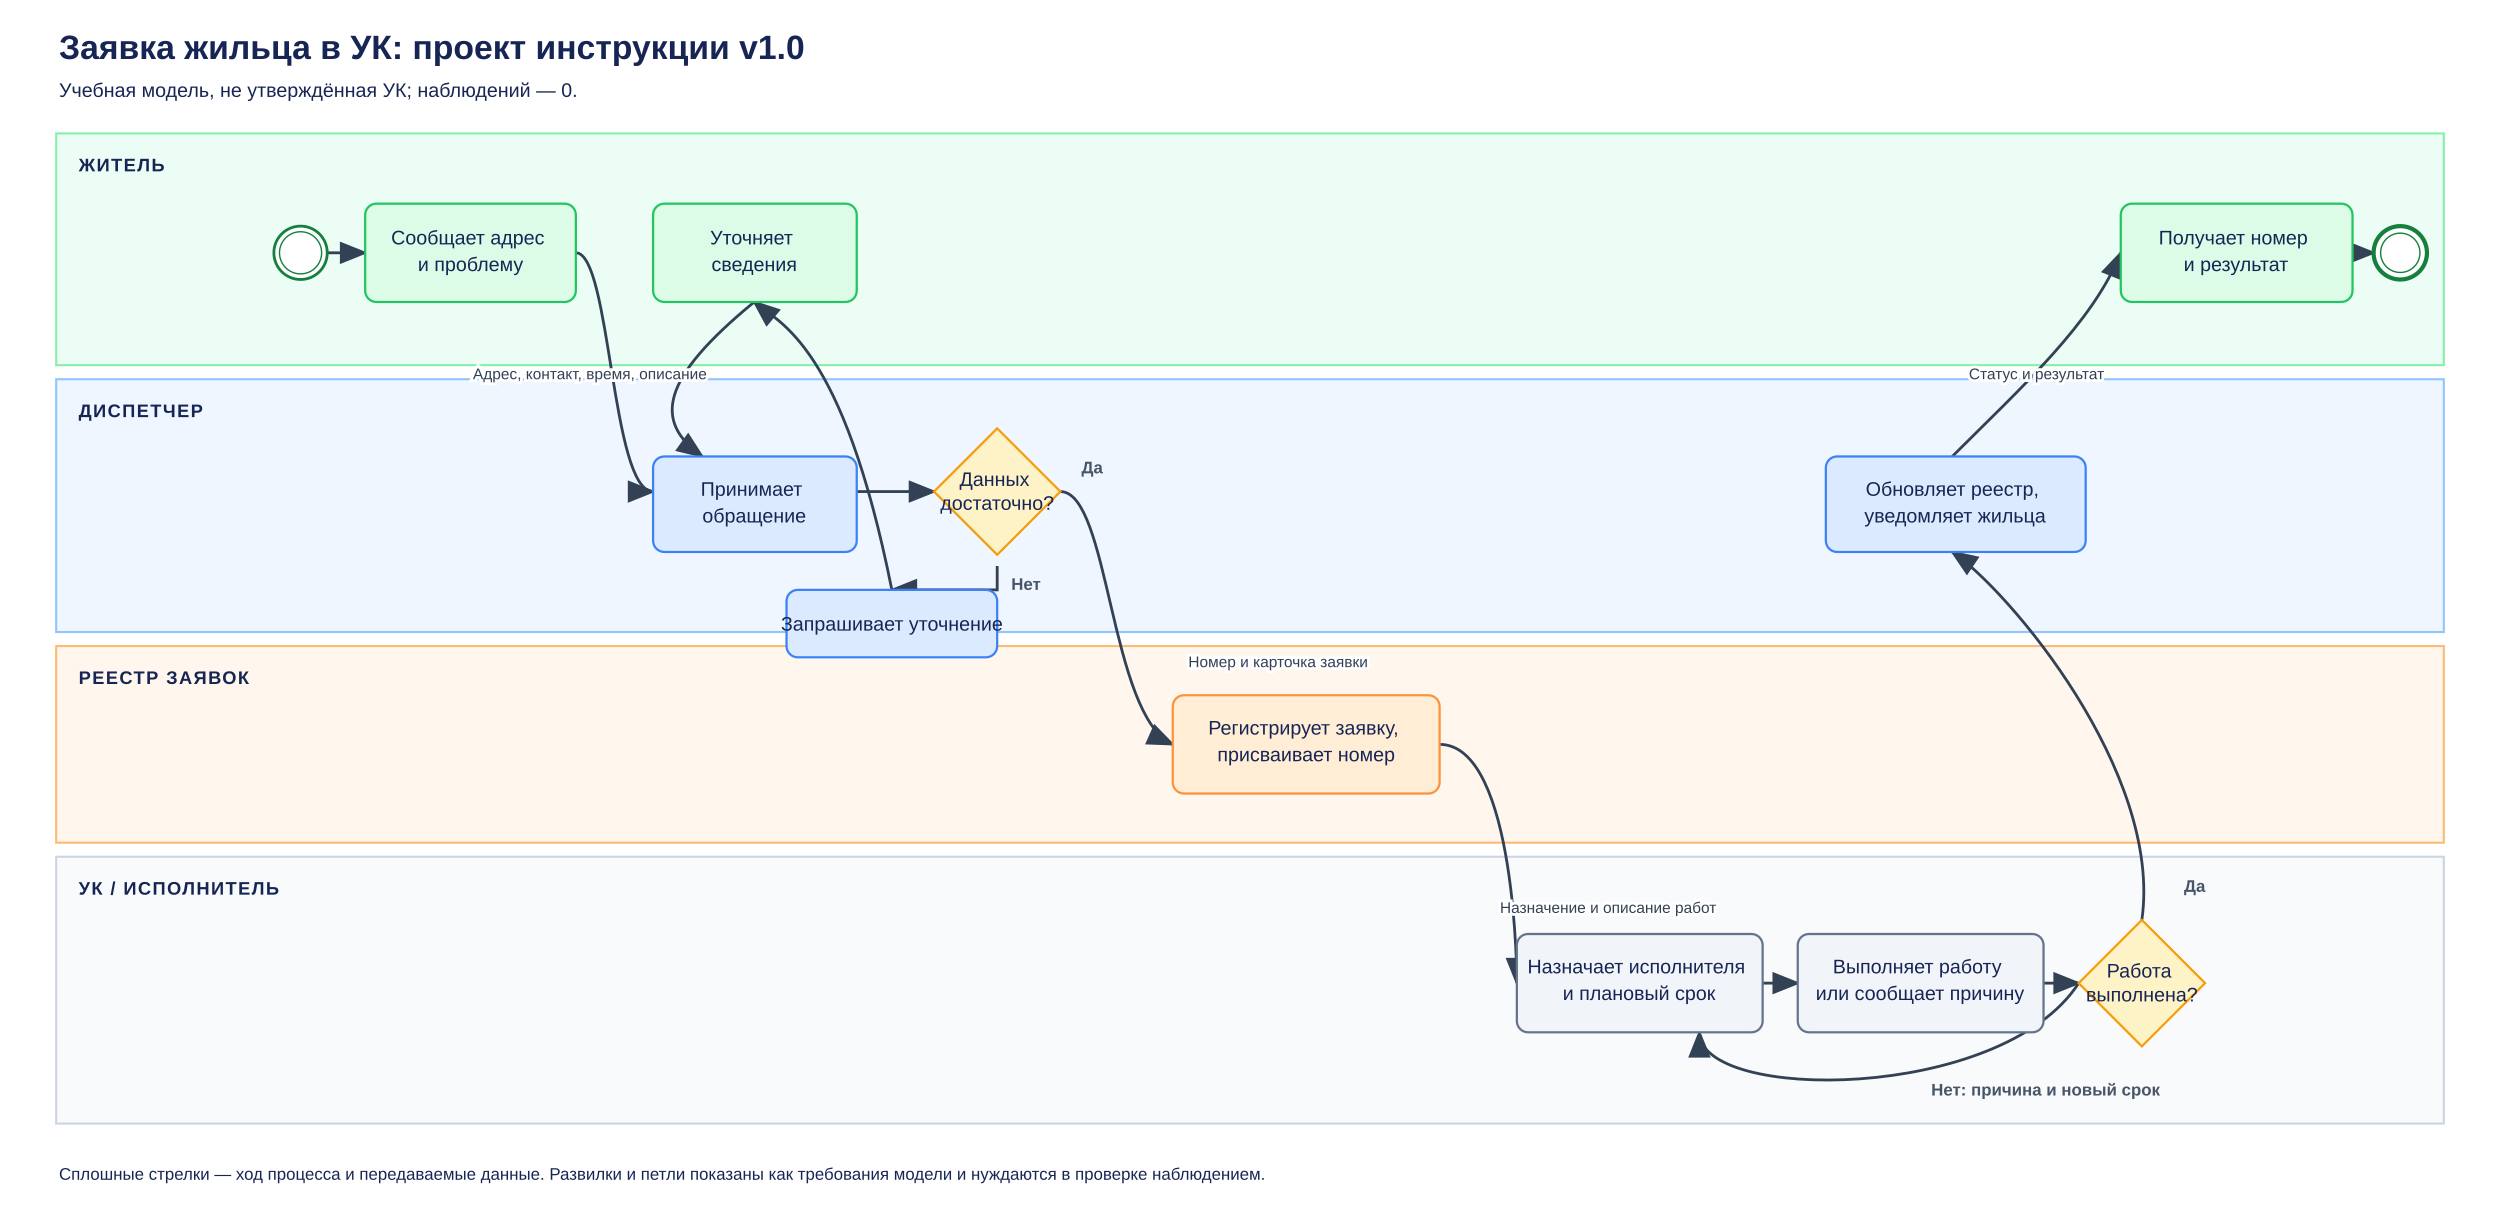
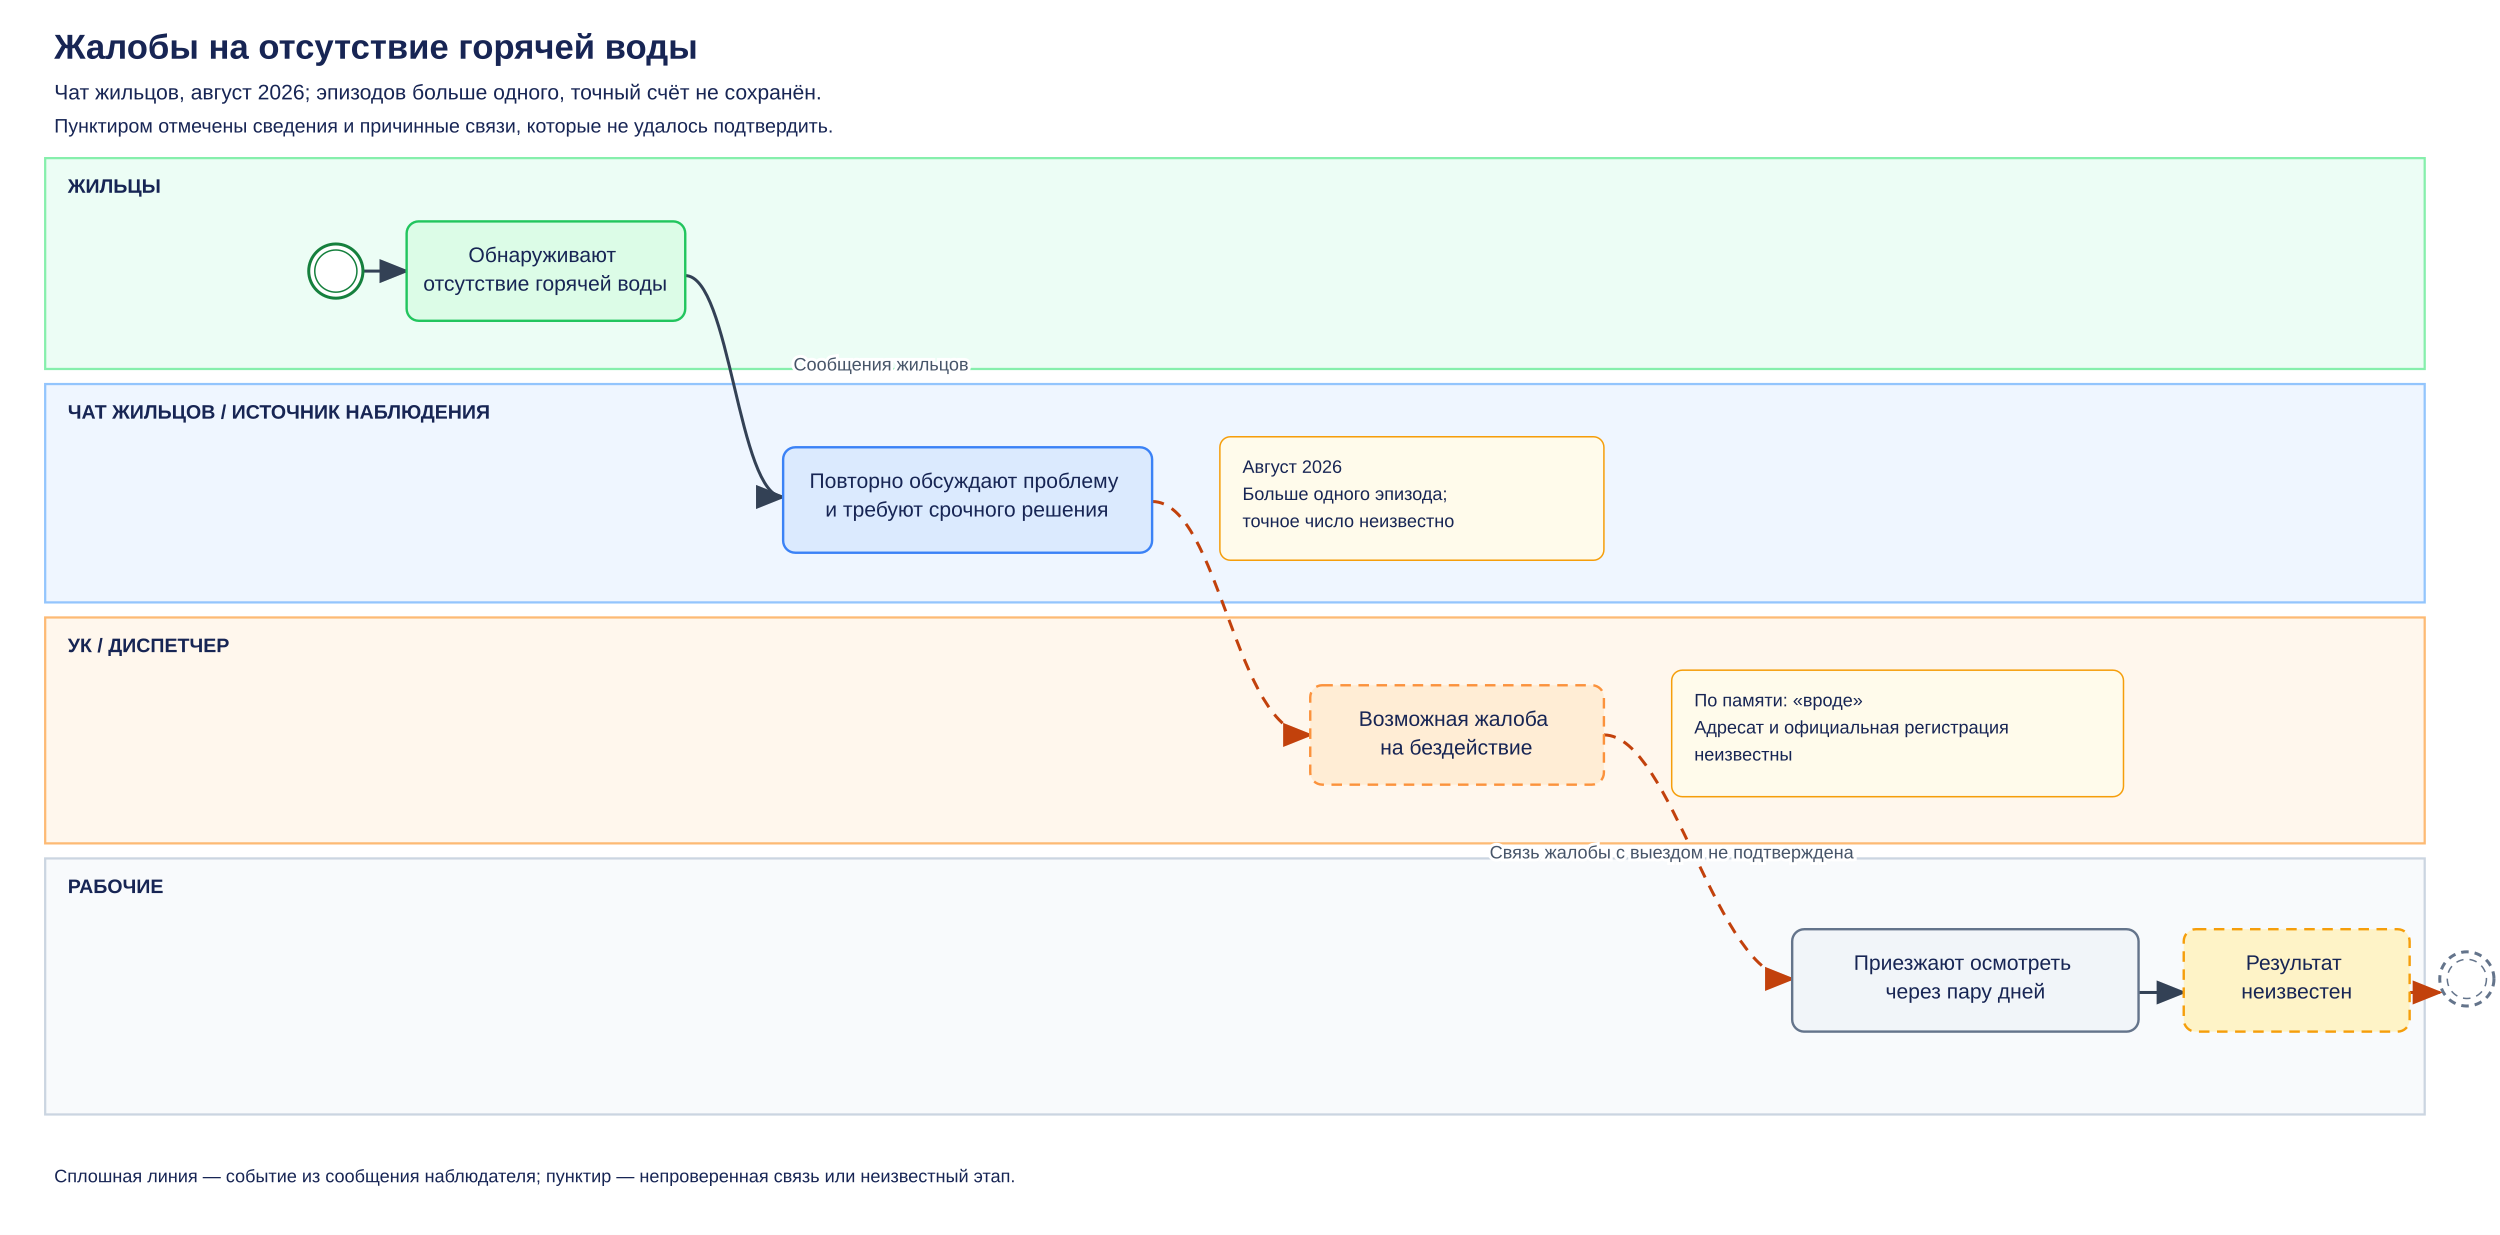
- <svg xmlns="http://www.w3.org/2000/svg" width="1780" height="870" viewBox="0 0 1780 870" role="img" aria-labelledby="title desc">
+ <svg xmlns="http://www.w3.org/2000/svg" width="1660" height="820" viewBox="0 0 1660 820" role="img" aria-labelledby="title desc">
  <defs>
-     <marker id="arrow" markerWidth="10" markerHeight="8" refX="9" refY="4" orient="auto">
+     <marker id="arrow-solid" markerWidth="10" markerHeight="8" refX="9" refY="4" orient="auto">
      <path d="M0,0 L10,4 L0,8 z" fill="#334155" />
+     </marker>
+     <marker id="arrow-dashed" markerWidth="10" markerHeight="8" refX="9" refY="4" orient="auto">
+       <path d="M0,0 L10,4 L0,8 z" fill="#c2410c" />
    </marker>
    <style>
      text { font-family: Arial, sans-serif; fill: #172554; }
      .lane { stroke-width: 1.5; }
-       .lane-label { font-size: 13px; font-weight: 700; letter-spacing: 1px; }
+       .lane-label { font-size: 13px; font-weight: 700; }
      .task { stroke-width: 1.6; rx: 8; }
      .task-text { font-size: 14px; text-anchor: middle; }
-       .edge { fill: none; stroke: #334155; stroke-width: 2; marker-end: url(#arrow); }
-       .edge-label { font-size: 11px; text-anchor: middle; fill: #334155; paint-order: stroke; stroke: #fff; stroke-width: 4px; }
-       .branch { font-size: 12px; font-weight: 700; fill: #475569; }
+       .solid { fill: none; stroke: #334155; stroke-width: 2; marker-end: url(#arrow-solid); }
+       .dashed { fill: none; stroke: #c2410c; stroke-width: 2; stroke-dasharray: 8 6; marker-end: url(#arrow-dashed); }
+       .label { font-size: 12px; text-anchor: middle; fill: #475569; paint-order: stroke; stroke: #fff; stroke-width: 4px; }
    </style>
  </defs>
-   <rect width="1780" height="870" fill="#ffffff" />
-   <text x="42" y="42" font-size="24" font-weight="700">Заявка жильца в УК: проект инструкции v1.0</text>
-   <text x="42" y="69" font-size="14" fill="#b45309">Учебная модель, не утверждённая УК; наблюдений — 0.</text>
-   <rect class="lane" x="40" y="95" width="1700" height="165" fill="#ecfdf5" stroke="#86efac" />
-   <rect class="lane" x="40" y="270" width="1700" height="180" fill="#eff6ff" stroke="#93c5fd" />
-   <rect class="lane" x="40" y="460" width="1700" height="140" fill="#fff7ed" stroke="#fdba74" />
-   <rect class="lane" x="40" y="610" width="1700" height="190" fill="#f8fafc" stroke="#cbd5e1" />
-   <text class="lane-label" x="56" y="122" fill="#166534">ЖИТЕЛЬ</text>
-   <text class="lane-label" x="56" y="297" fill="#1d4ed8">ДИСПЕТЧЕР</text>
-   <text class="lane-label" x="56" y="487" fill="#9a3412">РЕЕСТР ЗАЯВОК</text>
-   <text class="lane-label" x="56" y="637" fill="#475569">УК / ИСПОЛНИТЕЛЬ</text>
-   <path class="edge" d="M233 180 H260" />
-   <path class="edge" d="M410 180 C435 180 435 350 465 350" />
-   <path class="edge" d="M610 350 H665" />
-   <path class="edge" d="M710 403 V420 H635" />
-   <path class="edge" d="M635 420 C600 245 555 230 537 215" />
-   <path class="edge" d="M537 215 C470 270 465 300 500 325" />
-   <path class="edge" d="M 1255 700 H 1280" />
-   <path class="edge" d="M755 350 C790 350 790 510 835 530" />
-   <path class="edge" d="M1025 530 C1080 530 1080 700 1080 700" />
-   <path class="edge" d="M1455 700 H1480" />
-   <path class="edge" d="M1525 655 C1540 550 1430 420 1390 393" />
-   <path class="edge" d="M1480 700 C1425 785 1210 785 1210 735" />
-   <path class="edge" d="M1390 325 C1440 275 1490 230 1510 180" />
-   <path class="edge" d="M1675 180 H1690" />
-   <text class="edge-label" x="420" y="270">Адрес, контакт, время, описание</text>
-   <text class="branch" x="770" y="337">Да</text>
-   <text class="branch" x="720" y="420">Нет</text>
-   <text class="edge-label" x="910" y="475">Номер и карточка заявки</text>
-   <text class="edge-label" x="1145" y="650">Назначение и описание работ</text>
-   <text class="branch" x="1555" y="635">Да</text>
-   <text class="branch" x="1375" y="780">Нет: причина и новый срок</text>
-   <text class="edge-label" x="1450" y="270">Статус и результат</text>
-   <circle cx="214" cy="180" r="19" fill="#fff" stroke="#15803d" stroke-width="2" />
-   <circle cx="214" cy="180" r="15" fill="none" stroke="#15803d" />
-   <rect class="task" x="260" y="145" width="150" height="70" fill="#dcfce7" stroke="#22c55e" />
-   <text class="task-text" x="335" y="174">
-     <tspan x="335">Сообщает адрес</tspan>
-     <tspan x="335" dy="19">и проблему</tspan>
+   <rect width="1660" height="820" fill="#fff" />
+   <text x="36" y="39" font-size="23" font-weight="700">Жалобы на отсутствие горячей воды</text>
+   <text x="36" y="66" font-size="14" fill="#92400e">Чат жильцов, август 2026; эпизодов больше одного, точный счёт не сохранён.</text>
+   <text x="36" y="88" font-size="13" fill="#92400e">Пунктиром отмечены сведения и причинные связи, которые не удалось подтвердить.</text>
+   <rect class="lane" x="30" y="105" width="1580" height="140" fill="#ecfdf5" stroke="#86efac" />
+   <rect class="lane" x="30" y="255" width="1580" height="145" fill="#eff6ff" stroke="#93c5fd" />
+   <rect class="lane" x="30" y="410" width="1580" height="150" fill="#fff7ed" stroke="#fdba74" />
+   <rect class="lane" x="30" y="570" width="1580" height="170" fill="#f8fafc" stroke="#cbd5e1" />
+   <text class="lane-label" x="45" y="128" fill="#166534">ЖИЛЬЦЫ</text>
+   <text class="lane-label" x="45" y="278" fill="#1d4ed8">ЧАТ ЖИЛЬЦОВ / ИСТОЧНИК НАБЛЮДЕНИЯ</text>
+   <text class="lane-label" x="45" y="433" fill="#9a3412">УК / ДИСПЕТЧЕР</text>
+   <text class="lane-label" x="45" y="593" fill="#475569">РАБОЧИЕ</text>
+   <path class="solid" d="M241 180 H270" />
+   <path class="solid" d="M455 183 C485 183 490 330 520 330" />
+   <path class="dashed" d="M765 333 C810 333 820 488 870 488" />
+   <path class="dashed" d="M1065 488 C1110 488 1140 650 1190 650" />
+   <path class="solid" d="M1420 659 H1450" />
+   <path class="dashed" d="M1600 659 H1620" />
+   <circle cx="223" cy="180" r="18" fill="#fff" stroke="#15803d" stroke-width="2" />
+   <circle cx="223" cy="180" r="14" fill="none" stroke="#15803d" />
+   <rect class="task" x="270" y="147" width="185" height="66" fill="#dcfce7" stroke="#22c55e" />
+   <text class="task-text" x="362" y="174">
+     <tspan x="362">Обнаруживают</tspan>
+     <tspan x="362" dy="19">отсутствие горячей воды</tspan>
  </text>
-   <rect class="task" x="465" y="325" width="145" height="68" fill="#dbeafe" stroke="#3b82f6" />
-   <text class="task-text" x="537" y="353">
-     <tspan x="537">Принимает</tspan>
-     <tspan x="537" dy="19">обращение</tspan>
+   <rect class="task" x="520" y="297" width="245" height="70" fill="#dbeafe" stroke="#3b82f6" />
+   <text class="task-text" x="642" y="324">
+     <tspan x="642">Повторно обсуждают проблему</tspan>
+     <tspan x="642" dy="19">и требуют срочного решения</tspan>
  </text>
-   <polygon points="710,305 755,350 710,395 665,350" fill="#fef3c7" stroke="#f59e0b" stroke-width="1.6" />
-   <text class="task-text" x="710" y="346">
-     <tspan x="710">Данных</tspan>
-     <tspan x="710" dy="17">достаточно?</tspan>
+   <rect x="810" y="290" width="255" height="82" rx="7" fill="#fffbeb" stroke="#f59e0b" />
+   <text x="825" y="314" font-size="12">
+     <tspan x="825">Август 2026</tspan>
+     <tspan x="825" dy="18">Больше одного эпизода;</tspan>
+     <tspan x="825" dy="18">точное число неизвестно</tspan>
  </text>
-   <rect class="task" x="560" y="420" width="150" height="48" fill="#dbeafe" stroke="#3b82f6" />
-   <text class="task-text" x="635" y="449">Запрашивает уточнение</text>
-   <rect class="task" x="465" y="145" width="145" height="70" fill="#dcfce7" stroke="#22c55e" />
-   <text class="task-text" x="537" y="174">
-     <tspan x="537">Уточняет</tspan>
-     <tspan x="537" dy="19">сведения</tspan>
+   <rect class="task" x="870" y="455" width="195" height="66" fill="#ffedd5" stroke="#fb923c" stroke-dasharray="7 5" />
+   <text class="task-text" x="967" y="482">
+     <tspan x="967">Возможная жалоба</tspan>
+     <tspan x="967" dy="19">на бездействие</tspan>
  </text>
-   <rect class="task" x="835" y="495" width="190" height="70" fill="#ffedd5" stroke="#fb923c" />
-   <text class="task-text" x="930" y="523">
-     <tspan x="930">Регистрирует заявку,</tspan>
-     <tspan x="930" dy="19">присваивает номер</tspan>
+   <rect x="1110" y="445" width="300" height="84" rx="7" fill="#fffbeb" stroke="#f59e0b" />
+   <text x="1125" y="469" font-size="12">
+     <tspan x="1125">По памяти: «вроде»</tspan>
+     <tspan x="1125" dy="18">Адресат и официальная регистрация</tspan>
+     <tspan x="1125" dy="18">неизвестны</tspan>
  </text>
-   <rect class="task" x="1080" y="665" width="175" height="70" fill="#f1f5f9" stroke="#64748b" />
-   <text class="task-text" x="1167" y="693">
-     <tspan x="1167">Назначает исполнителя</tspan>
-     <tspan x="1167" dy="19">и плановый срок</tspan>
+   <rect class="task" x="1190" y="617" width="230" height="68" fill="#f1f5f9" stroke="#64748b" />
+   <text class="task-text" x="1305" y="644">
+     <tspan x="1305">Приезжают осмотреть</tspan>
+     <tspan x="1305" dy="19">через пару дней</tspan>
  </text>
-   <rect class="task" x="1280" y="665" width="175" height="70" fill="#f1f5f9" stroke="#64748b" />
-   <text class="task-text" x="1367" y="693">
-     <tspan x="1367">Выполняет работу</tspan>
-     <tspan x="1367" dy="19">или сообщает причину</tspan>
+   <rect class="task" x="1450" y="617" width="150" height="68" fill="#fef3c7" stroke="#f59e0b" stroke-dasharray="7 5" />
+   <text class="task-text" x="1525" y="644">
+     <tspan x="1525">Результат</tspan>
+     <tspan x="1525" dy="19">неизвестен</tspan>
  </text>
-   <polygon points="1525,655 1570,700 1525,745 1480,700" fill="#fef3c7" stroke="#f59e0b" stroke-width="1.6" />
-   <text class="task-text" x="1525" y="696">
-     <tspan x="1525">Работа</tspan>
-     <tspan x="1525" dy="17">выполнена?</tspan>
-   </text>
-   <rect class="task" x="1300" y="325" width="185" height="68" fill="#dbeafe" stroke="#3b82f6" />
-   <text class="task-text" x="1392" y="353">
-     <tspan x="1392">Обновляет реестр,</tspan>
-     <tspan x="1392" dy="19">уведомляет жильца</tspan>
-   </text>
-   <rect class="task" x="1510" y="145" width="165" height="70" fill="#dcfce7" stroke="#22c55e" />
-   <text class="task-text" x="1592" y="174">
-     <tspan x="1592">Получает номер</tspan>
-     <tspan x="1592" dy="19">и результат</tspan>
-   </text>
-   <circle cx="1709" cy="180" r="19" fill="#fff" stroke="#15803d" stroke-width="3" />
-   <circle cx="1709" cy="180" r="14" fill="none" stroke="#15803d" />
-   <text x="42" y="840" font-size="12" fill="#64748b">Сплошные стрелки — ход процесса и передаваемые данные. Развилки и петли показаны как требования модели и нуждаются в проверке наблюдением.</text>
+   <circle cx="1638" cy="650" r="18" fill="#fff" stroke="#64748b" stroke-width="2" stroke-dasharray="5 4" />
+   <circle cx="1638" cy="650" r="13" fill="none" stroke="#64748b" stroke-dasharray="5 4" />
+   <text class="label" x="585" y="246">Сообщения жильцов</text>
+   <text class="label" x="1110" y="570">Связь жалобы с выездом не подтверждена</text>
+   <text x="36" y="785" font-size="12" fill="#475569">Сплошная линия — событие из сообщения наблюдателя; пунктир — непроверенная связь или неизвестный этап.</text>
</svg>
